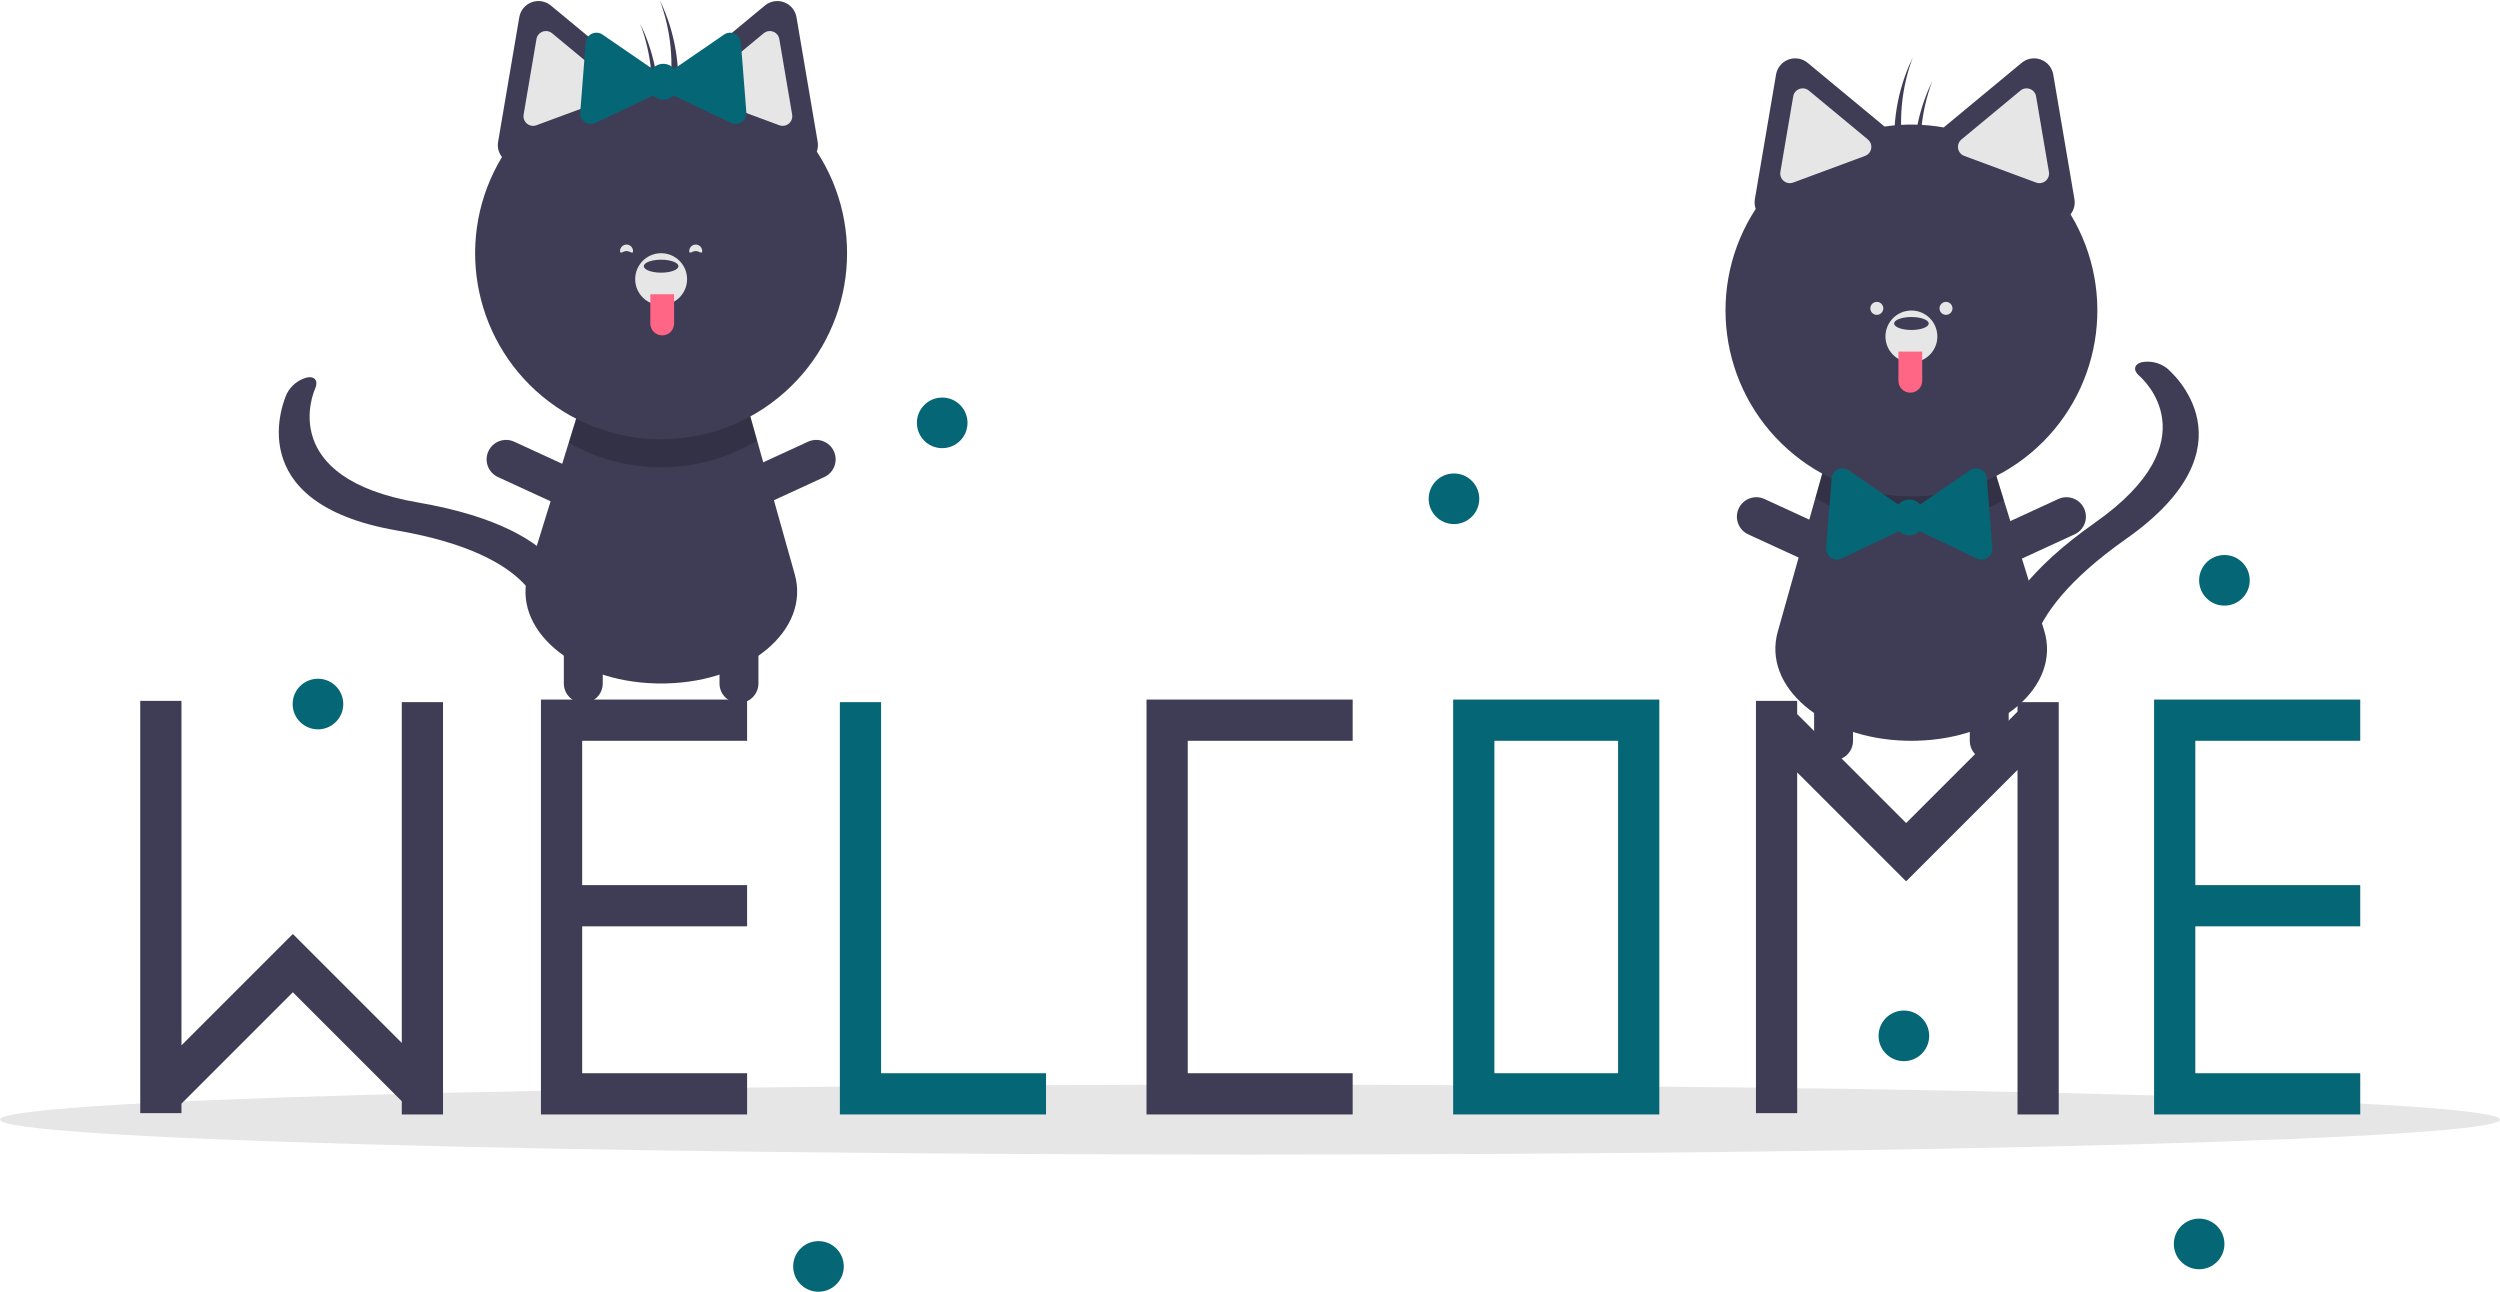
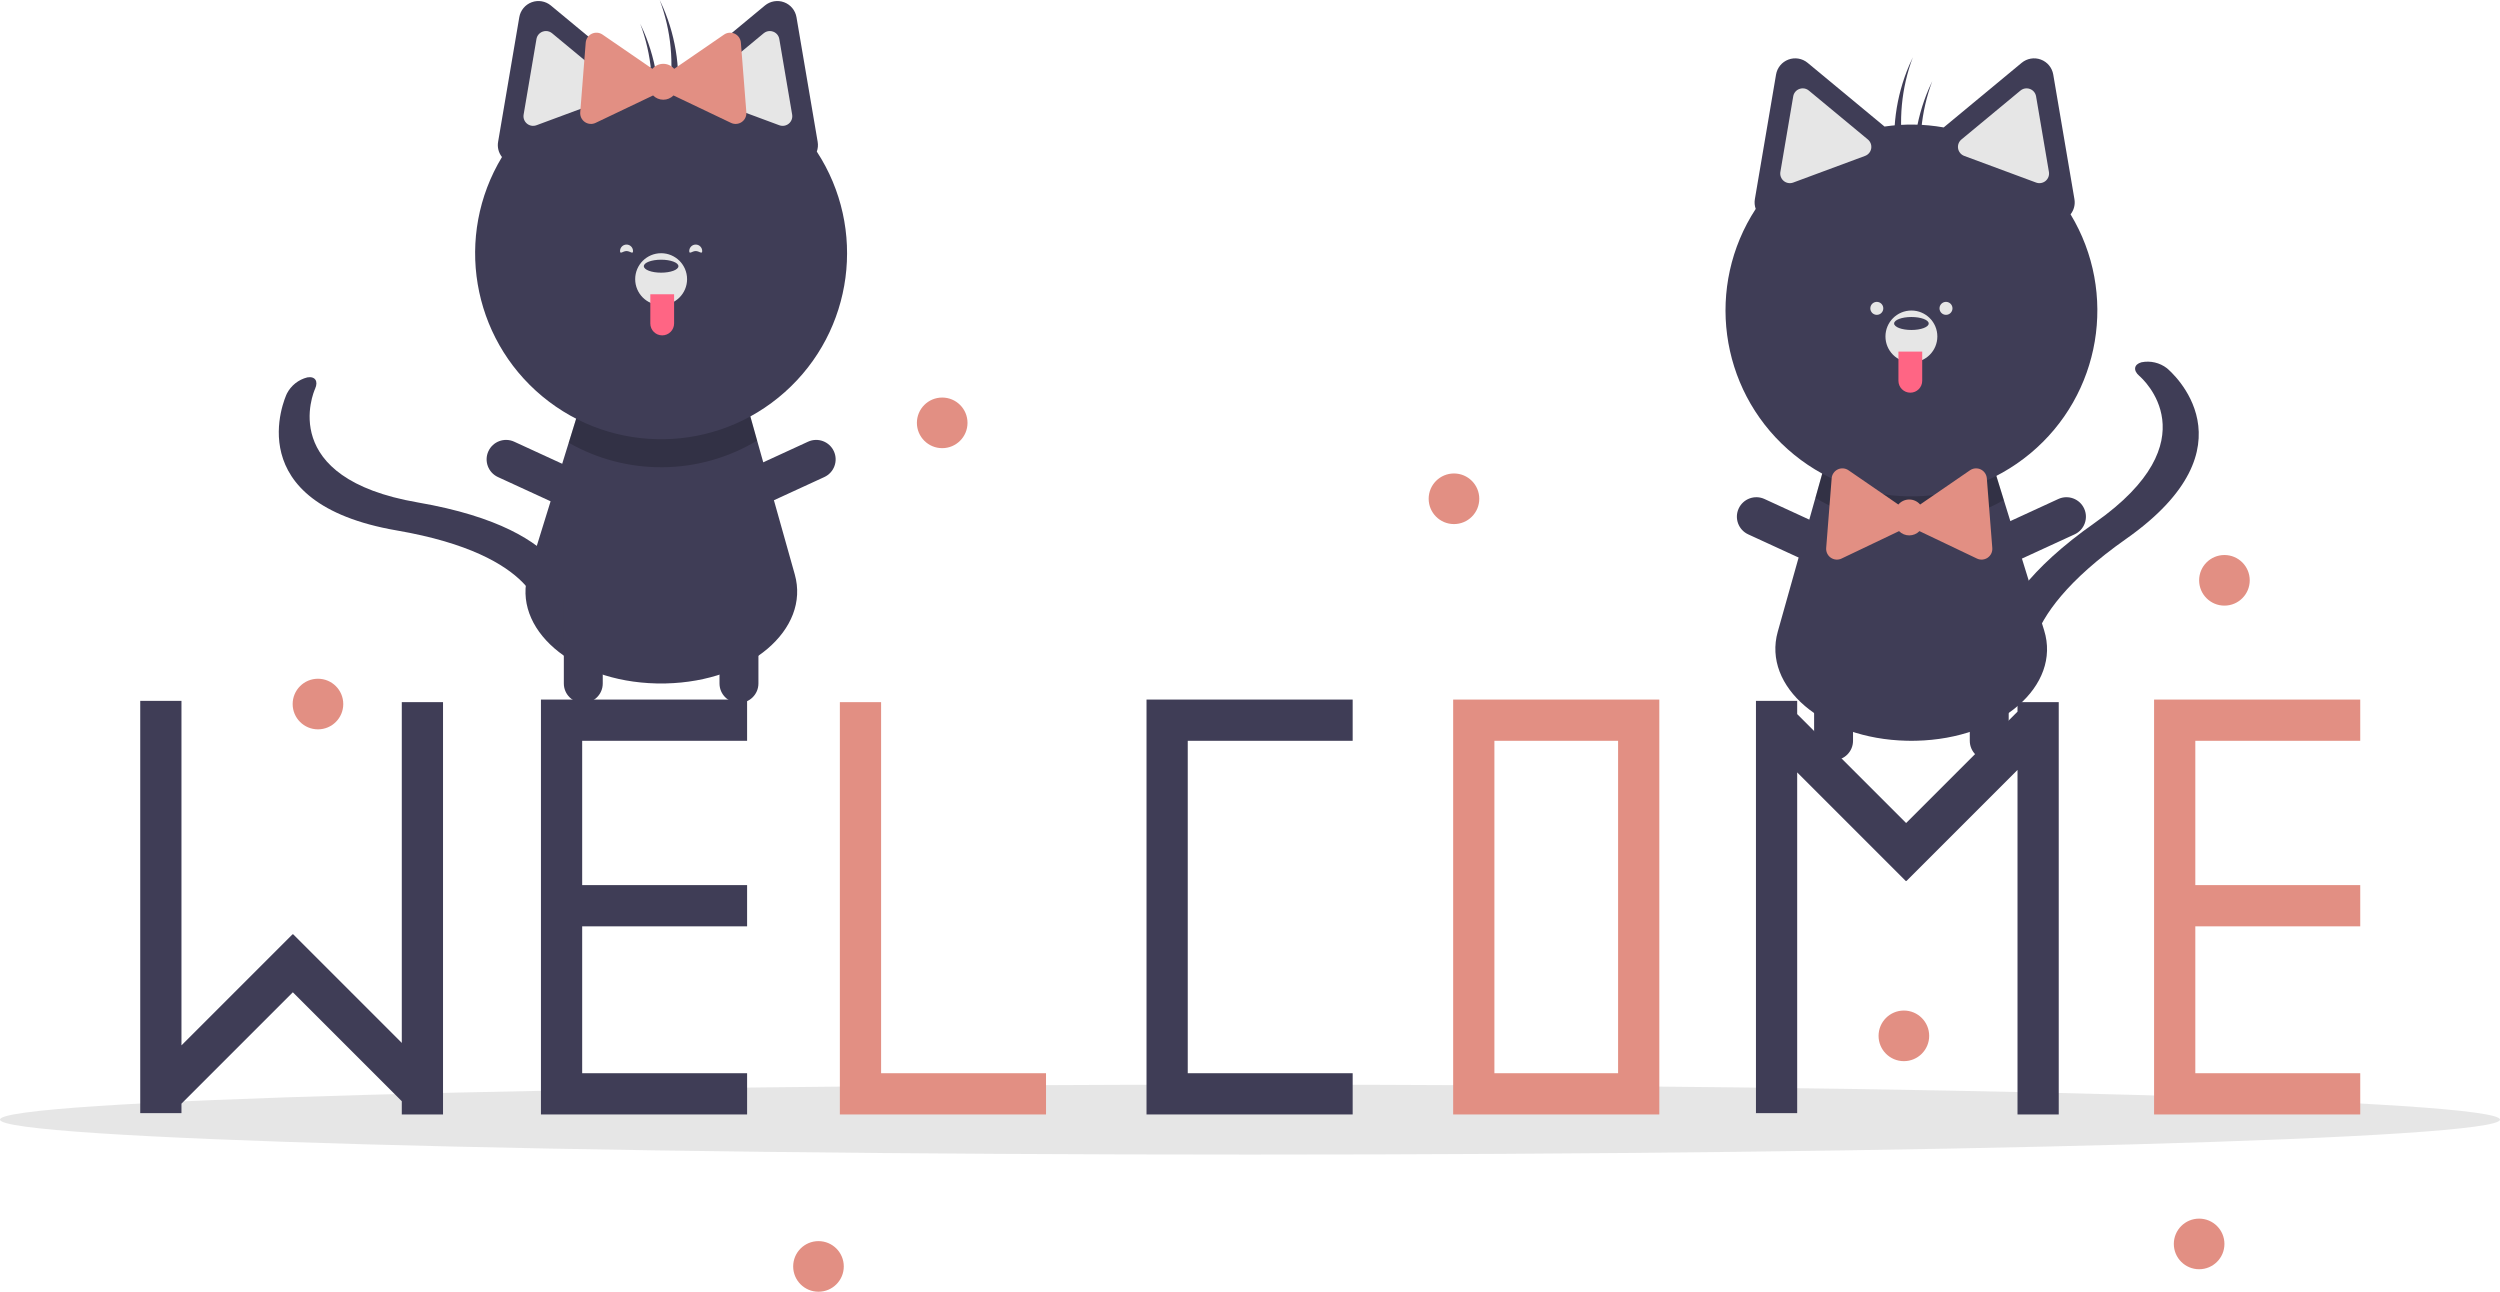
<svg xmlns="http://www.w3.org/2000/svg" id="a767eac7-073f-42f5-be07-7b01228cc98c" data-name="Layer 1" width="889.076" height="459.38" viewBox="0 0 889.076 459.38">
  <ellipse cx="444.538" cy="398.169" rx="444.538" ry="12.435" fill="#e6e6e6" />
  <path d="M836.907,483.742c-.561.008-1.123.015-1.692.015s-1.13-.008-1.692-.015c-29.757-.677-51.326-19.269-45.836-38.777l13.387-47.589,3.383-12.041,59.976,1.023,3.645,11.78,14.348,46.366C888.502,464.119,866.934,483.065,836.907,483.742Z" transform="translate(-155.4622 -220.3102)" fill="#3f3d56" />
  <path d="M868.079,398.137a66.201,66.201,0,0,1-67.004-.761l3.383-12.041,59.976,1.023Z" transform="translate(-155.4622 -220.3102)" opacity="0.2" />
  <path d="M865.548,446.544c2.591-9.656,11.106-23.585,34.987-40.38,41.648-29.294,16.803-51.259,15.727-52.18-2.258-1.93-1.925-4.098.775-4.839a11.224,11.224,0,0,1,9.034,2.103c1.348,1.115,32.459,27.683-14.537,60.734-42.295,29.75-33.302,49.169-33.199,49.355,1.133,2.077-.684,3.739-4.063,3.716s-7.039-1.723-8.176-3.797C865.856,460.818,863.135,455.533,865.548,446.544Z" transform="translate(-155.4622 -220.3102)" fill="#3f3d56" />
  <path d="M807.534,490.677a6.92,6.92,0,0,1-6.92-6.92V453.769a6.92,6.92,0,0,1,13.841,0v29.988A6.92,6.92,0,0,1,807.534,490.677Z" transform="translate(-155.4622 -220.3102)" fill="#3f3d56" />
  <path d="M813.602,419.484a6.92,6.92,0,0,1-9.179,3.394l-27.243-12.534a6.92,6.92,0,0,1,5.785-12.574l27.243,12.534A6.92,6.92,0,0,1,813.602,419.484Z" transform="translate(-155.4622 -220.3102)" fill="#3f3d56" />
  <path d="M856.829,419.484a6.92,6.92,0,0,0,9.179,3.394l27.243-12.534a6.92,6.92,0,0,0-5.785-12.574l-27.243,12.534A6.92,6.92,0,0,0,856.829,419.484Z" transform="translate(-155.4622 -220.3102)" fill="#3f3d56" />
  <path d="M862.897,490.677a6.92,6.92,0,0,0,6.92-6.92V453.769a6.92,6.92,0,1,0-13.841,0v29.988A6.92,6.92,0,0,0,862.897,490.677Z" transform="translate(-155.4622 -220.3102)" fill="#3f3d56" />
  <path d="M891.818,296.535a6.806,6.806,0,0,0,1.373-5.408l-3.766-22.157-3.766-22.157a6.913,6.913,0,0,0-11.226-4.164L857.127,256.988l-10.426,8.64a65.694,65.694,0,0,0-21.047-.317l-10.043-8.322-17.305-14.34a6.913,6.913,0,0,0-11.226,4.164l-3.766,22.157-3.766,22.157a6.844,6.844,0,0,0,.301,3.474,66.118,66.118,0,1,0,111.969,1.935Z" transform="translate(-155.4622 -220.3102)" fill="#3f3d56" />
  <path d="M796.572,251.728a3.447,3.447,0,0,0-1.202.218,3.388,3.388,0,0,0-2.184,2.635L788.618,281.451a3.423,3.423,0,0,0,4.565,3.782l25.553-9.479a3.422,3.422,0,0,0,.993-5.844l-0-.001-20.985-17.39A3.392,3.392,0,0,0,796.572,251.728Z" transform="translate(-155.4622 -220.3102)" fill="#e6e6e6" />
  <path d="M876.167,251.728a3.392,3.392,0,0,0-2.172.792l-20.986,17.391a3.422,3.422,0,0,0,.993,5.844l25.553,9.479a3.423,3.423,0,0,0,4.565-3.782l-4.567-26.87a3.388,3.388,0,0,0-2.184-2.635A3.447,3.447,0,0,0,876.167,251.728Z" transform="translate(-155.4622 -220.3102)" fill="#e6e6e6" />
  <circle cx="679.753" cy="119.658" r="9.227" fill="#e6e6e6" />
  <ellipse cx="679.753" cy="115.044" rx="6.151" ry="2.307" fill="#3f3d56" />
  <path d="M675.14,125.04H683.598a0,0,0,0,1,0,0v10.38a4.229,4.229,0,0,1-4.229,4.229h0a4.229,4.229,0,0,1-4.229-4.229V125.04a0,0,0,0,1,0,0Z" fill="#ff6584" />
  <path d="M835.729,240.69c-.444.92-.874,1.849-1.279,2.798a65.818,65.818,0,0,0-4.651,35.344c.866-1.256,1.776-2.565,2.701-3.888A65.775,65.775,0,0,1,835.729,240.69Z" transform="translate(-155.4622 -220.3102)" fill="#3f3d56" />
  <path d="M842.649,249.148c-.444.92-.874,1.849-1.279,2.798A65.818,65.818,0,0,0,836.719,287.29c.866-1.256,1.776-2.565,2.701-3.888A65.775,65.775,0,0,1,842.649,249.148Z" transform="translate(-155.4622 -220.3102)" fill="#3f3d56" />
-   <path d="M863.985,415.199l-.975-12.398-.975-12.398a3.825,3.825,0,0,0-5.98-2.853l-10.25,7.043-7.485,5.143a5.095,5.095,0,0,0-7.749,0l-7.485-5.143L812.838,387.55a3.825,3.825,0,0,0-5.98,2.853l-.975,12.398-.975,12.398a3.825,3.825,0,0,0,5.461,3.752l11.224-5.355,9.223-4.4a5.101,5.101,0,0,0,7.262,0l9.223,4.4,11.224,5.355A3.825,3.825,0,0,0,863.985,415.199Z" transform="translate(-155.4622 -220.3102)" fill="#056676" />
+   <path d="M863.985,415.199l-.975-12.398-.975-12.398a3.825,3.825,0,0,0-5.98-2.853l-10.25,7.043-7.485,5.143a5.095,5.095,0,0,0-7.749,0l-7.485-5.143L812.838,387.55a3.825,3.825,0,0,0-5.98,2.853l-.975,12.398-.975,12.398a3.825,3.825,0,0,0,5.461,3.752l11.224-5.355,9.223-4.4a5.101,5.101,0,0,0,7.262,0l9.223,4.4,11.224,5.355A3.825,3.825,0,0,0,863.985,415.199Z" transform="translate(-155.4622 -220.3102)" fill="#e28f83" />
  <circle cx="667.451" cy="109.662" r="2.307" fill="#e6e6e6" />
  <circle cx="692.056" cy="109.662" r="2.307" fill="#e6e6e6" />
  <path d="M388.888,463.362c.561.008,1.123.015,1.692.015s1.13-.008,1.692-.015c29.757-.677,51.326-19.269,45.836-38.777l-13.387-47.589L421.336,364.955l-59.976,1.023-3.645,11.78-14.348,46.366C337.293,443.739,358.861,462.685,388.888,463.362Z" transform="translate(-155.4622 -220.3102)" fill="#3f3d56" />
  <path d="M357.715,377.758a66.201,66.201,0,0,0,67.004-.761L421.336,364.955l-59.976,1.023Z" transform="translate(-155.4622 -220.3102)" opacity="0.2" />
  <path d="M352.962,420.524c-6.473-7.619-20.13-16.565-48.9-21.526-50.177-8.656-37.121-39.139-36.542-40.432,1.215-2.711-.014-4.527-2.771-4.041a11.224,11.224,0,0,0-7.266,5.766c-.741,1.585-17.492,38.91,39.127,48.673,50.957,8.79,51.139,30.19,51.125,30.403-.136,2.362,2.218,3.087,5.263,1.62s5.625-4.569,5.765-6.931C358.791,433.557,358.99,427.616,352.962,420.524Z" transform="translate(-155.4622 -220.3102)" fill="#3f3d56" />
  <path d="M418.261,470.298a6.92,6.92,0,0,0,6.92-6.92V433.389a6.92,6.92,0,0,0-13.841,0v29.988A6.92,6.92,0,0,0,418.261,470.298Z" transform="translate(-155.4622 -220.3102)" fill="#3f3d56" />
  <path d="M412.193,399.105a6.92,6.92,0,0,0,9.179,3.394l27.243-12.534a6.92,6.92,0,1,0-5.785-12.574l-27.243,12.534A6.92,6.92,0,0,0,412.193,399.105Z" transform="translate(-155.4622 -220.3102)" fill="#3f3d56" />
  <path d="M368.966,399.105a6.92,6.92,0,0,1-9.179,3.394l-27.243-12.534a6.92,6.92,0,1,1,5.785-12.574l27.243,12.534A6.92,6.92,0,0,1,368.966,399.105Z" transform="translate(-155.4622 -220.3102)" fill="#3f3d56" />
  <path d="M362.898,470.298a6.92,6.92,0,0,1-6.92-6.92V433.389a6.92,6.92,0,0,1,13.841,0v29.988A6.92,6.92,0,0,1,362.898,470.298Z" transform="translate(-155.4622 -220.3102)" fill="#3f3d56" />
  <path d="M445.947,274.221a6.844,6.844,0,0,0,.301-3.474l-3.766-22.157-3.766-22.157a6.913,6.913,0,0,0-11.226-4.164l-17.305,14.34L400.141,244.931a65.694,65.694,0,0,0-21.047.317l-10.426-8.64-17.305-14.34a6.913,6.913,0,0,0-11.226,4.164L336.37,248.59l-3.766,22.157a6.806,6.806,0,0,0,1.373,5.408,66.137,66.137,0,1,0,111.969-1.935Z" transform="translate(-155.4622 -220.3102)" fill="#3f3d56" />
  <path d="M427.051,232.14,406.066,249.53l-0.0.001a3.422,3.422,0,0,0,.993,5.844l25.553,9.479a3.423,3.423,0,0,0,4.565-3.782l-4.567-26.87a3.388,3.388,0,0,0-2.184-2.635,3.447,3.447,0,0,0-1.202-.218A3.392,3.392,0,0,0,427.051,232.14Z" transform="translate(-155.4622 -220.3102)" fill="#e6e6e6" />
  <path d="M348.427,231.566a3.388,3.388,0,0,0-2.184,2.635l-4.567,26.87a3.423,3.423,0,0,0,4.565,3.782l25.553-9.479a3.422,3.422,0,0,0,.993-5.844l-20.986-17.391a3.392,3.392,0,0,0-2.172-.792A3.447,3.447,0,0,0,348.427,231.566Z" transform="translate(-155.4622 -220.3102)" fill="#e6e6e6" />
  <circle cx="235.117" cy="99.278" r="9.227" fill="#e6e6e6" />
  <ellipse cx="235.117" cy="94.665" rx="6.151" ry="2.307" fill="#3f3d56" />
  <path d="M390.964,324.971h0A4.229,4.229,0,0,1,395.193,329.2v10.38a0,0,0,0,1,0,0h-8.458a0,0,0,0,1,0,0V329.2A4.229,4.229,0,0,1,390.964,324.971Z" transform="translate(626.4652 444.2411) rotate(-180)" fill="#ff6584" />
  <path d="M390.066,220.31c.444.92.874,1.849,1.279,2.798a65.818,65.818,0,0,1,4.651,35.344c-.866-1.256-1.776-2.565-2.701-3.888A65.775,65.775,0,0,0,390.066,220.31Z" transform="translate(-155.4622 -220.3102)" fill="#3f3d56" />
  <path d="M383.146,228.768c.444.92.874,1.849,1.279,2.798a65.818,65.818,0,0,1,4.651,35.344c-.866-1.256-1.776-2.565-2.701-3.888A65.775,65.775,0,0,0,383.146,228.768Z" transform="translate(-155.4622 -220.3102)" fill="#3f3d56" />
-   <path d="M361.81,260.258l.975-12.398.975-12.398a3.825,3.825,0,0,1,5.98-2.853l10.25,7.043,7.485,5.143a5.095,5.095,0,0,1,7.749,0l7.485-5.143,10.25-7.043a3.825,3.825,0,0,1,5.98,2.853l.975,12.398.975,12.398a3.825,3.825,0,0,1-5.461,3.752L404.202,258.655l-9.223-4.4a5.101,5.101,0,0,1-7.262,0l-9.223,4.4L367.27,264.01A3.825,3.825,0,0,1,361.81,260.258Z" transform="translate(-155.4622 -220.3102)" fill="#056676" />
+   <path d="M361.81,260.258l.975-12.398.975-12.398a3.825,3.825,0,0,1,5.98-2.853l10.25,7.043,7.485,5.143a5.095,5.095,0,0,1,7.749,0l7.485-5.143,10.25-7.043a3.825,3.825,0,0,1,5.98,2.853l.975,12.398.975,12.398a3.825,3.825,0,0,1-5.461,3.752L404.202,258.655l-9.223-4.4a5.101,5.101,0,0,1-7.262,0l-9.223,4.4L367.27,264.01A3.825,3.825,0,0,1,361.81,260.258Z" transform="translate(-155.4622 -220.3102)" fill="#e28f83" />
  <path d="M400.575,309.592c0,1.274,1.033,0,2.307,0s2.307,1.274,2.307,0a2.307,2.307,0,0,0-4.614,0Z" transform="translate(-155.4622 -220.3102)" fill="#e6e6e6" />
  <path d="M380.583,309.592c0,1.274-1.033,0-2.307,0s-2.307,1.274-2.307,0a2.307,2.307,0,0,1,4.614,0Z" transform="translate(-155.4622 -220.3102)" fill="#e6e6e6" />
  <polygon points="481.05 263.451 481.05 248.788 407.736 248.788 407.736 249.705 407.736 263.451 407.736 381.67 407.736 396.333 422.399 396.333 481.05 396.333 481.05 381.67 422.399 381.67 422.399 263.451 481.05 263.451" fill="#3f3d56" />
-   <path d="M672.253,469.099V616.643h73.314V469.099Zm58.651,132.882h-43.988V483.761h43.988Z" transform="translate(-155.4622 -220.3102)" fill="#056676" />
-   <polygon points="313.344 381.67 313.344 249.705 298.681 249.705 298.681 381.67 298.681 396.333 313.344 396.333 371.995 396.333 371.995 381.67 313.344 381.67" fill="#056676" />
+   <path d="M672.253,469.099V616.643h73.314V469.099Zm58.651,132.882h-43.988V483.761h43.988Z" transform="translate(-155.4622 -220.3102)" fill="#e28f83" />
+   <polygon points="313.344 381.67 313.344 249.705 298.681 249.705 298.681 381.67 298.681 396.333 313.344 396.333 371.995 396.333 371.995 381.67 313.344 381.67" fill="#e28f83" />
  <polygon points="265.69 263.451 265.69 248.788 192.376 248.788 192.376 249.705 192.376 263.451 192.376 314.771 192.376 329.434 192.376 381.67 192.376 396.333 207.039 396.333 265.69 396.333 265.69 381.67 207.039 381.67 207.039 329.434 265.69 329.434 265.69 314.771 207.039 314.771 207.039 263.451 265.69 263.451" fill="#3f3d56" />
-   <polygon points="839.372 263.451 839.372 248.788 766.058 248.788 766.058 249.705 766.058 263.451 766.058 314.771 766.058 329.434 766.058 381.67 766.058 396.333 780.721 396.333 839.372 396.333 839.372 381.67 780.721 381.67 780.721 329.434 839.372 329.434 839.372 314.771 780.721 314.771 780.721 263.451 839.372 263.451" fill="#056676" />
+   <polygon points="839.372 263.451 839.372 248.788 766.058 248.788 766.058 249.705 766.058 263.451 766.058 314.771 766.058 329.434 766.058 381.67 766.058 396.333 780.721 396.333 839.372 396.333 839.372 381.67 780.721 381.67 780.721 329.434 839.372 329.434 839.372 314.771 780.721 314.771 780.721 263.451 839.372 263.451" fill="#e28f83" />
  <polygon points="142.889 249.705 142.889 370.89 104.228 332.23 104.14 332.319 104.058 332.237 64.535 371.76 64.535 249.247 49.872 249.247 49.872 395.875 64.535 395.875 64.535 392.496 104.147 352.884 142.889 391.627 142.889 396.333 157.552 396.333 157.552 249.705 142.889 249.705" fill="#3f3d56" />
  <polygon points="717.488 249.705 717.488 253.083 677.876 292.695 639.133 253.953 639.133 249.247 624.47 249.247 624.47 395.875 639.133 395.875 639.133 274.689 677.794 313.35 677.883 313.261 677.964 313.342 717.488 273.819 717.488 396.333 732.15 396.333 732.15 249.705 717.488 249.705" fill="#3f3d56" />
-   <circle cx="335.076" cy="150.38" r="9" fill="#056676" />
-   <circle cx="113.076" cy="250.38" r="9" fill="#056676" />
-   <circle cx="291.076" cy="450.38" r="9" fill="#056676" />
-   <circle cx="517.076" cy="177.38" r="9" fill="#056676" />
-   <circle cx="782.076" cy="442.38" r="9" fill="#056676" />
-   <circle cx="791.076" cy="206.38" r="9" fill="#056676" />
-   <circle cx="677.076" cy="368.38" r="9" fill="#056676" />
+   <circle cx="335.076" cy="150.38" r="9" fill="#e28f83" />
+   <circle cx="113.076" cy="250.38" r="9" fill="#e28f83" />
+   <circle cx="291.076" cy="450.38" r="9" fill="#e28f83" />
+   <circle cx="517.076" cy="177.38" r="9" fill="#e28f83" />
+   <circle cx="782.076" cy="442.38" r="9" fill="#e28f83" />
+   <circle cx="791.076" cy="206.38" r="9" fill="#e28f83" />
+   <circle cx="677.076" cy="368.38" r="9" fill="#e28f83" />
</svg>
